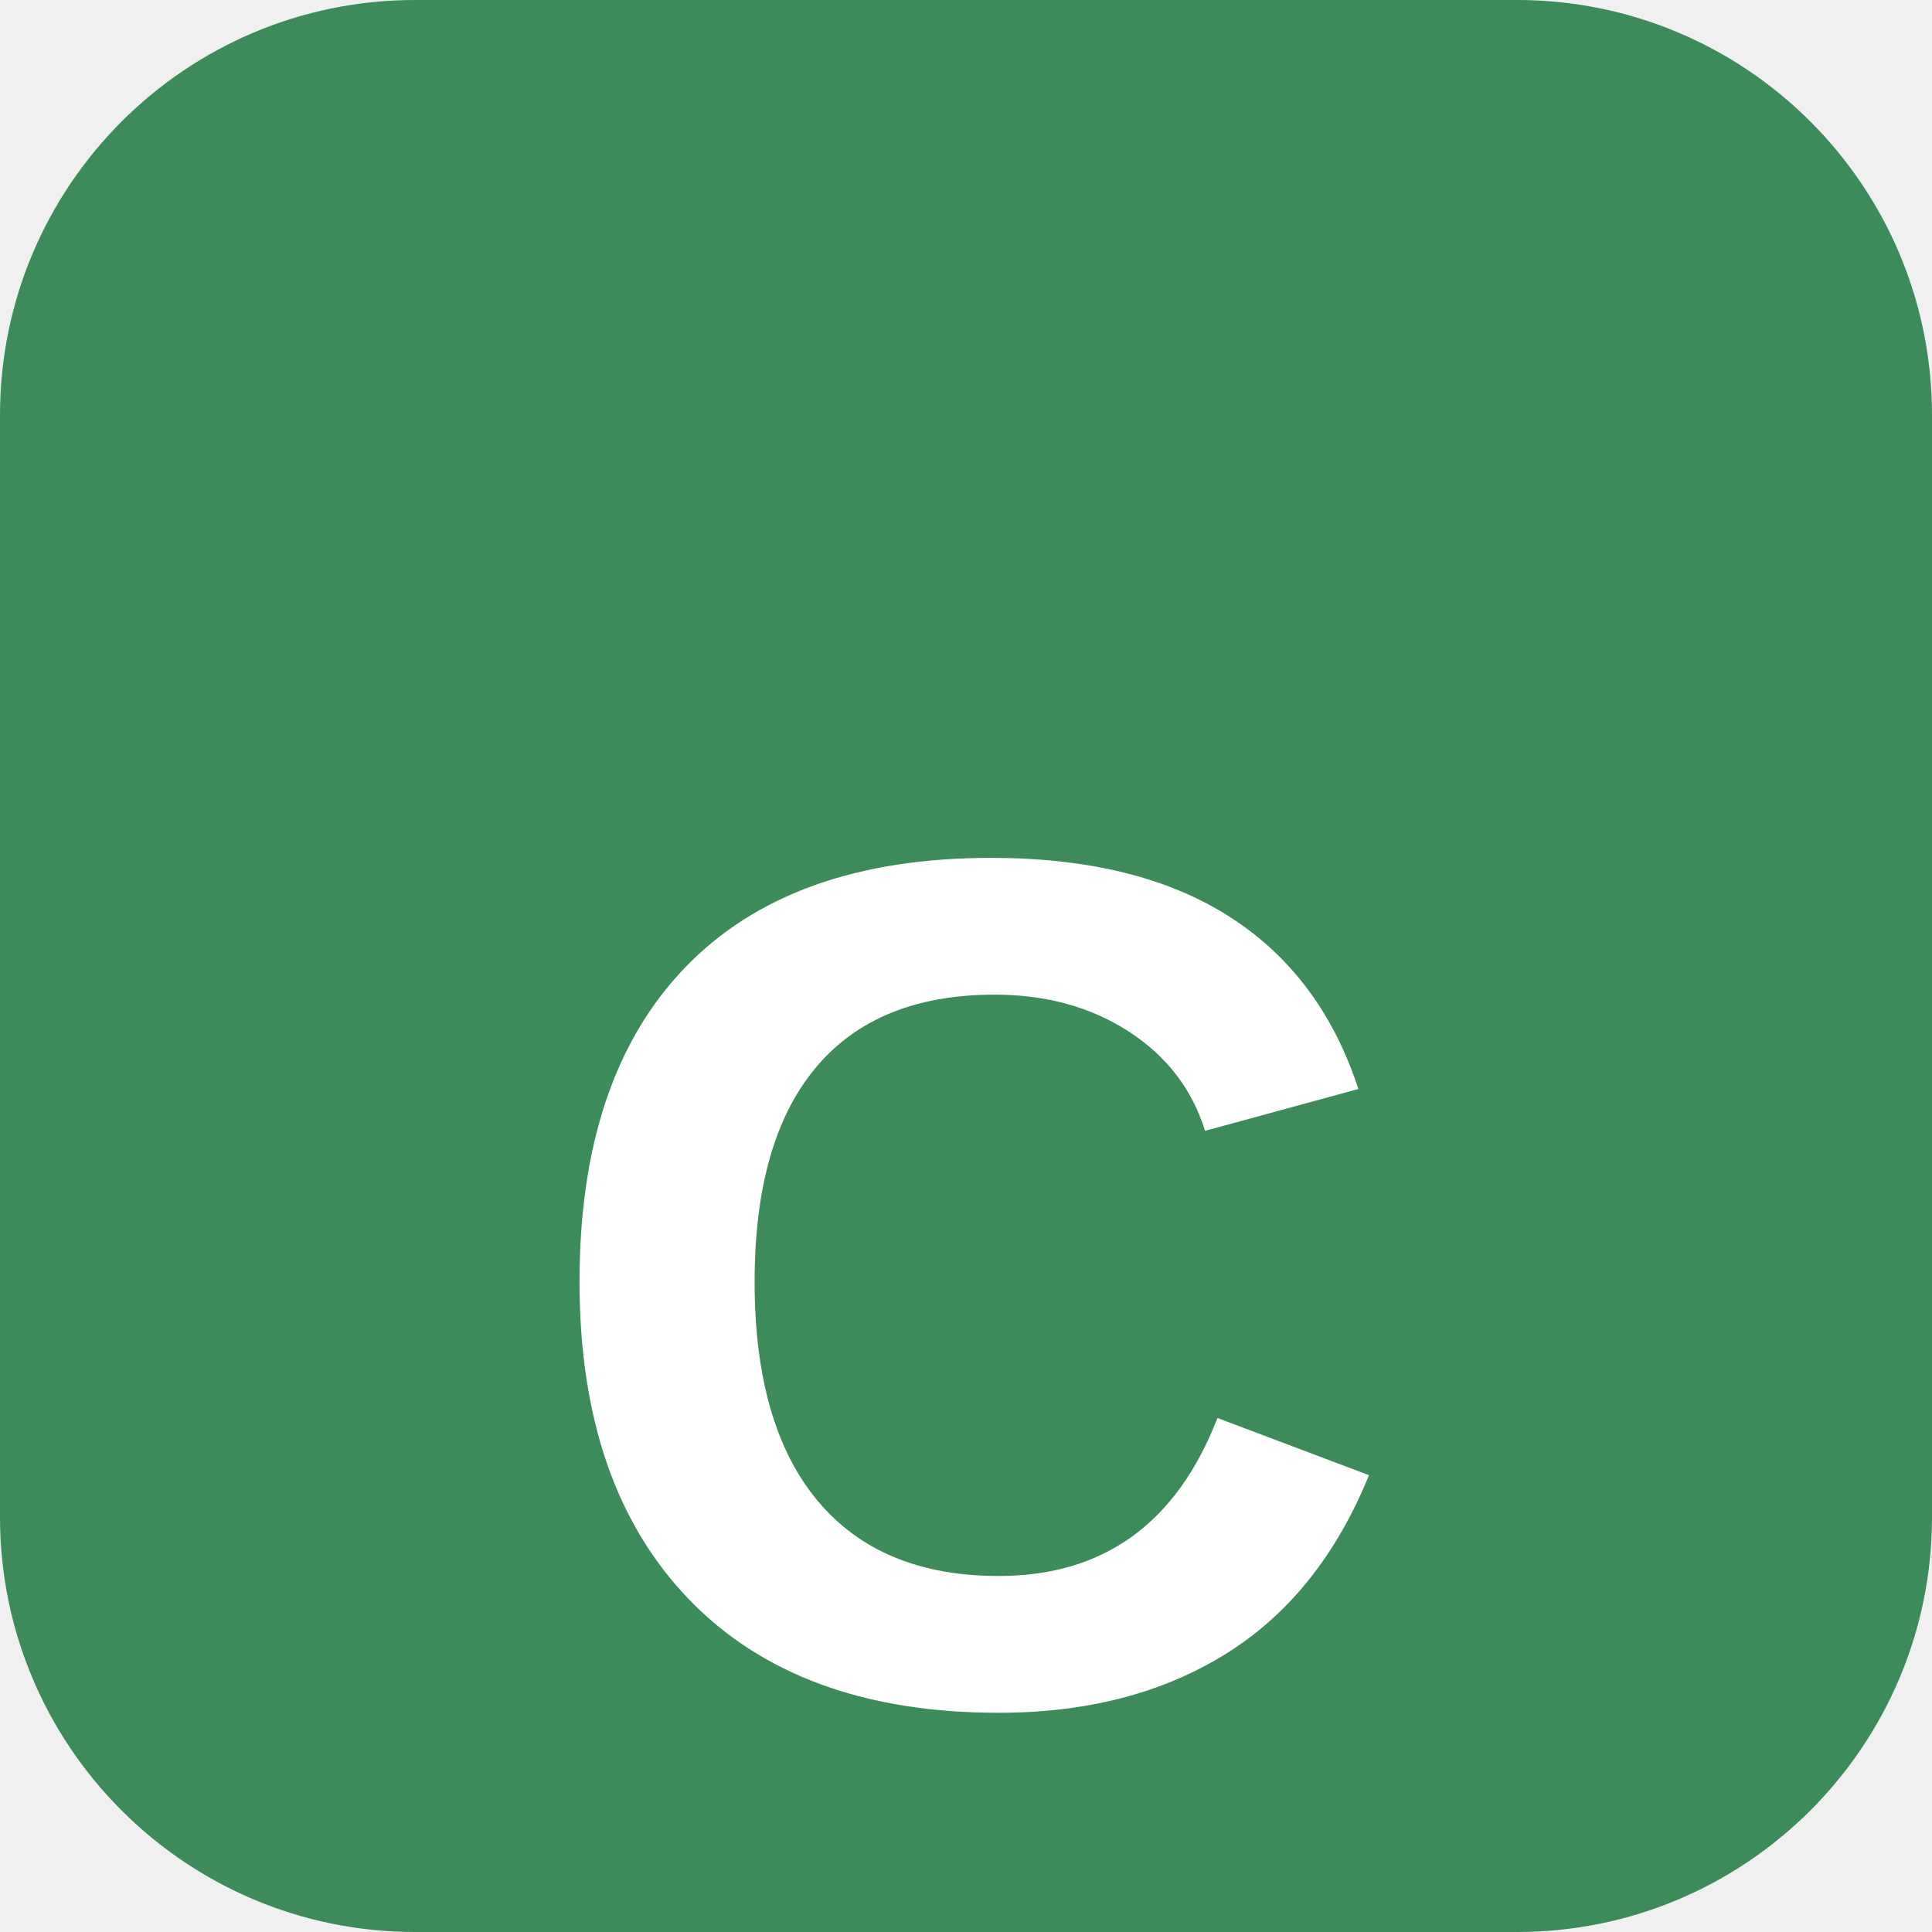
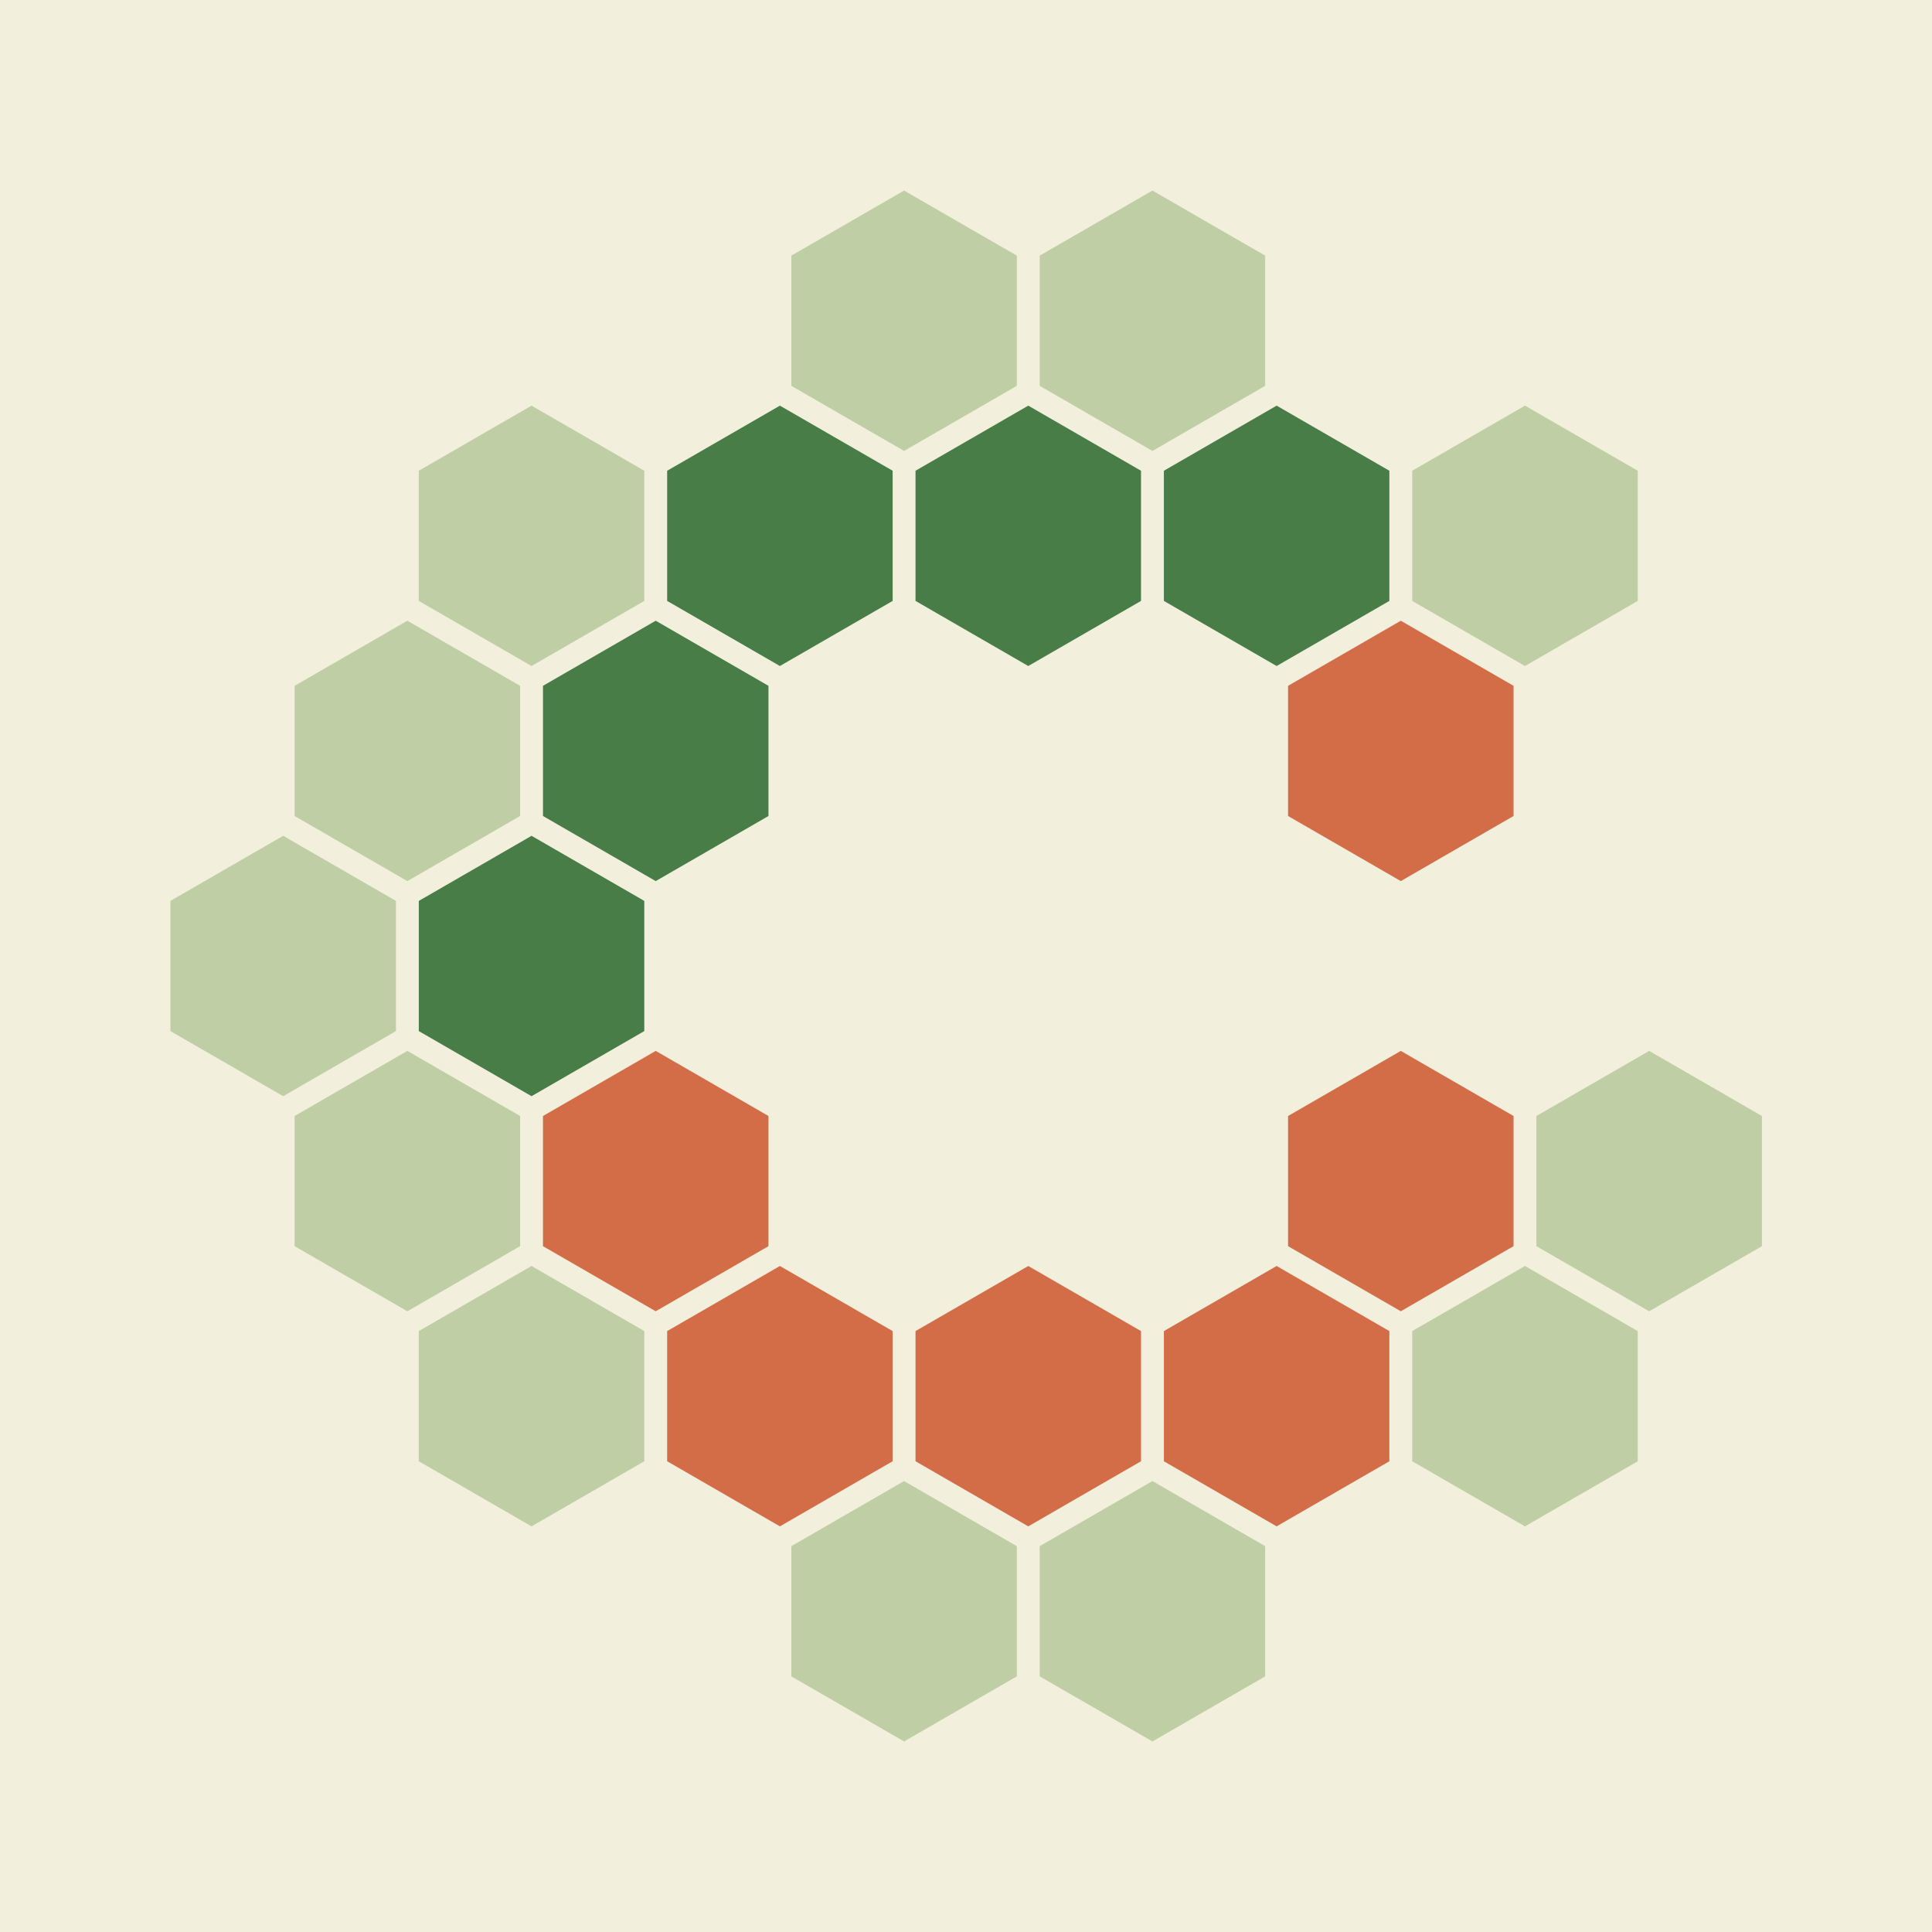
- <svg xmlns="http://www.w3.org/2000/svg" viewBox="0 0 512 512" width="512" height="512">
-   <rect x="0" y="0" width="512" height="512" rx="110" ry="110" fill="#3D8A5A" />
-   <text x="256" y="360" font-size="320" font-weight="bold" font-family="Arial, sans-serif" fill="white" text-anchor="middle" dominant-baseline="middle">C</text>
+ <svg xmlns="http://www.w3.org/2000/svg" width="512" height="512" viewBox="0 0 1024 1024">
+   <rect width="1024" height="1024" fill="#F2EFDC" />
+   <path fill="#BFCEA4" d="M479.182 101.000L538.938 135.500L538.938 204.500L479.182 239.000L419.426 204.500L419.426 135.500Z" />
+   <path fill="#BFCEA4" d="M610.818 101.000L670.574 135.500L670.574 204.500L610.818 239.000L551.062 204.500L551.062 135.500Z" />
+   <path fill="#BFCEA4" d="M281.728 215.000L341.484 249.500L341.484 318.500L281.728 353.000L221.973 318.500L221.973 249.500Z" />
+   <path fill="#487D48" d="M413.364 215.000L473.120 249.500L473.120 318.500L413.364 353.000L353.608 318.500L353.608 249.500Z" />
+   <path fill="#487D48" d="M545.000 215.000L604.756 249.500L604.756 318.500L545.000 353.000L485.244 318.500L485.244 249.500Z" />
+   <path fill="#487D48" d="M676.636 215.000L736.392 249.500L736.392 318.500L676.636 353.000L616.880 318.500L616.880 249.500Z" />
+   <path fill="#BFCEA4" d="M808.272 215.000L868.027 249.500L868.027 318.500L808.272 353.000L748.516 318.500L748.516 249.500Z" />
+   <path fill="#BFCEA4" d="M215.910 329.000L275.666 363.500L275.666 432.500L215.910 467.000L156.155 432.500L156.155 363.500Z" />
+   <path fill="#487D48" d="M347.546 329.000L407.302 363.500L407.302 432.500L347.546 467.000L287.790 432.500L287.790 363.500Z" />
+   <path fill="#D36D48" d="M742.454 329.000L802.210 363.500L802.210 432.500L742.454 467.000L682.698 432.500L682.698 363.500Z" />
+   <path fill="#BFCEA4" d="M150.092 443.000L209.848 477.500L209.848 546.500L150.092 581.000L90.337 546.500L90.337 477.500Z" />
+   <path fill="#487D48" d="M281.728 443.000L341.484 477.500L341.484 546.500L281.728 581.000L221.973 546.500L221.973 477.500Z" />
+   <path fill="#BFCEA4" d="M215.910 557.000L275.666 591.500L275.666 660.500L215.910 695.000L156.155 660.500L156.155 591.500Z" />
+   <path fill="#D36D48" d="M347.546 557.000L407.302 591.500L407.302 660.500L347.546 695.000L287.790 660.500L287.790 591.500Z" />
+   <path fill="#D36D48" d="M742.454 557.000L802.210 591.500L802.210 660.500L742.454 695.000L682.698 660.500L682.698 591.500Z" />
+   <path fill="#BFCEA4" d="M874.090 557.000L933.845 591.500L933.845 660.500L874.090 695.000L814.334 660.500L814.334 591.500Z" />
+   <path fill="#BFCEA4" d="M281.728 671.000L341.484 705.500L341.484 774.500L281.728 809.000L221.973 774.500L221.973 705.500Z" />
+   <path fill="#D36D48" d="M413.364 671.000L473.120 705.500L473.120 774.500L413.364 809.000L353.608 774.500L353.608 705.500Z" />
+   <path fill="#D36D48" d="M545.000 671.000L604.756 705.500L604.756 774.500L545.000 809.000L485.244 774.500L485.244 705.500Z" />
+   <path fill="#D36D48" d="M676.636 671.000L736.392 705.500L736.392 774.500L676.636 809.000L616.880 774.500L616.880 705.500Z" />
+   <path fill="#BFCEA4" d="M808.272 671.000L868.027 705.500L868.027 774.500L808.272 809.000L748.516 774.500L748.516 705.500Z" />
+   <path fill="#BFCEA4" d="M479.182 785.000L538.938 819.500L538.938 888.500L479.182 923.000L419.426 888.500L419.426 819.500Z" />
+   <path fill="#BFCEA4" d="M610.818 785.000L670.574 819.500L670.574 888.500L610.818 923.000L551.062 888.500L551.062 819.500Z" />
</svg>
